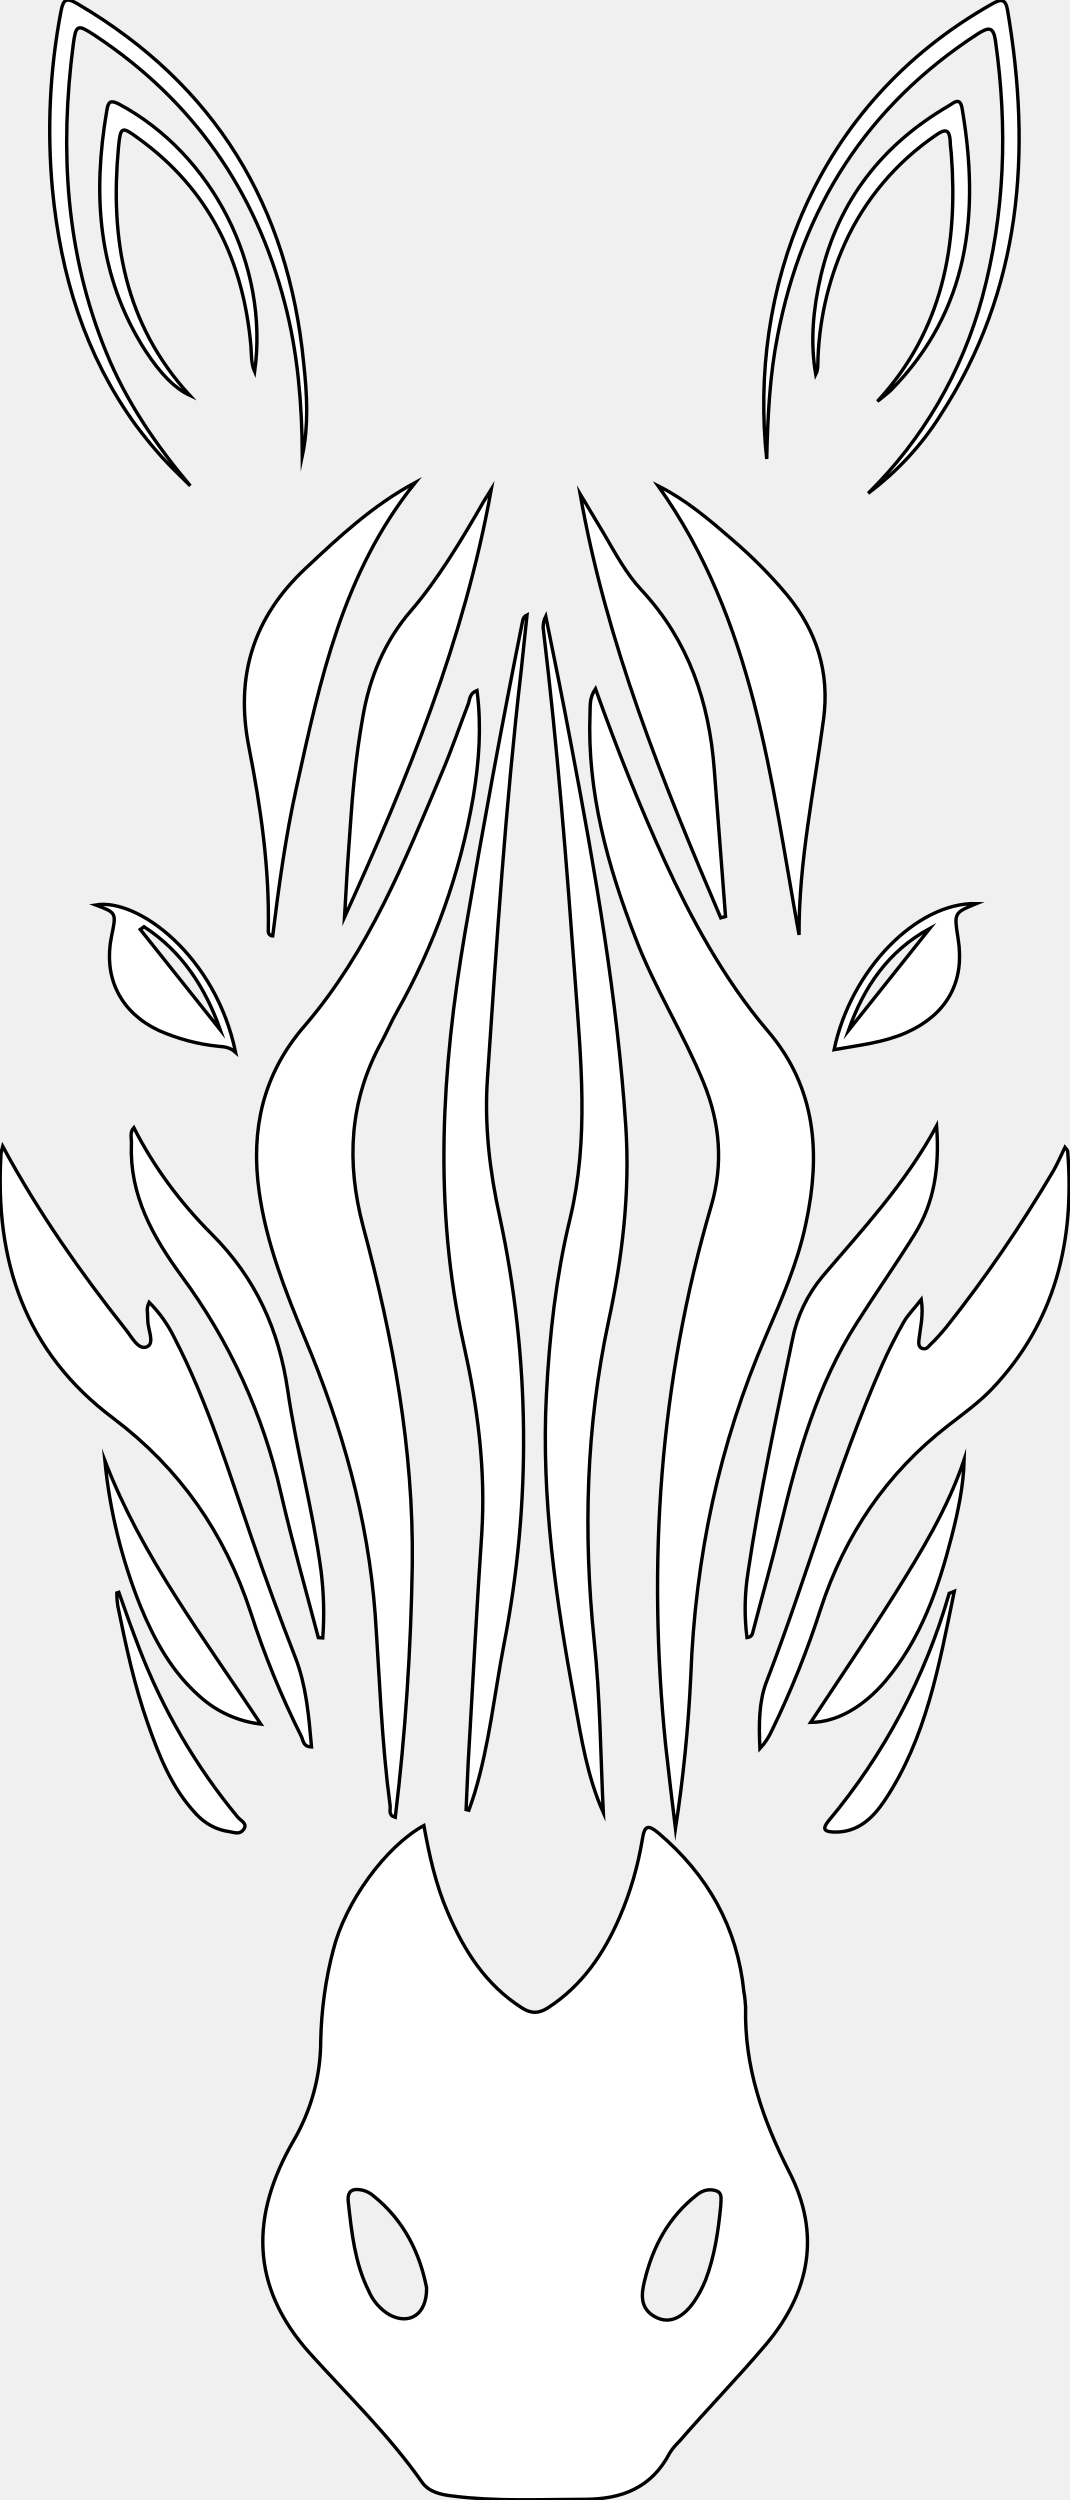
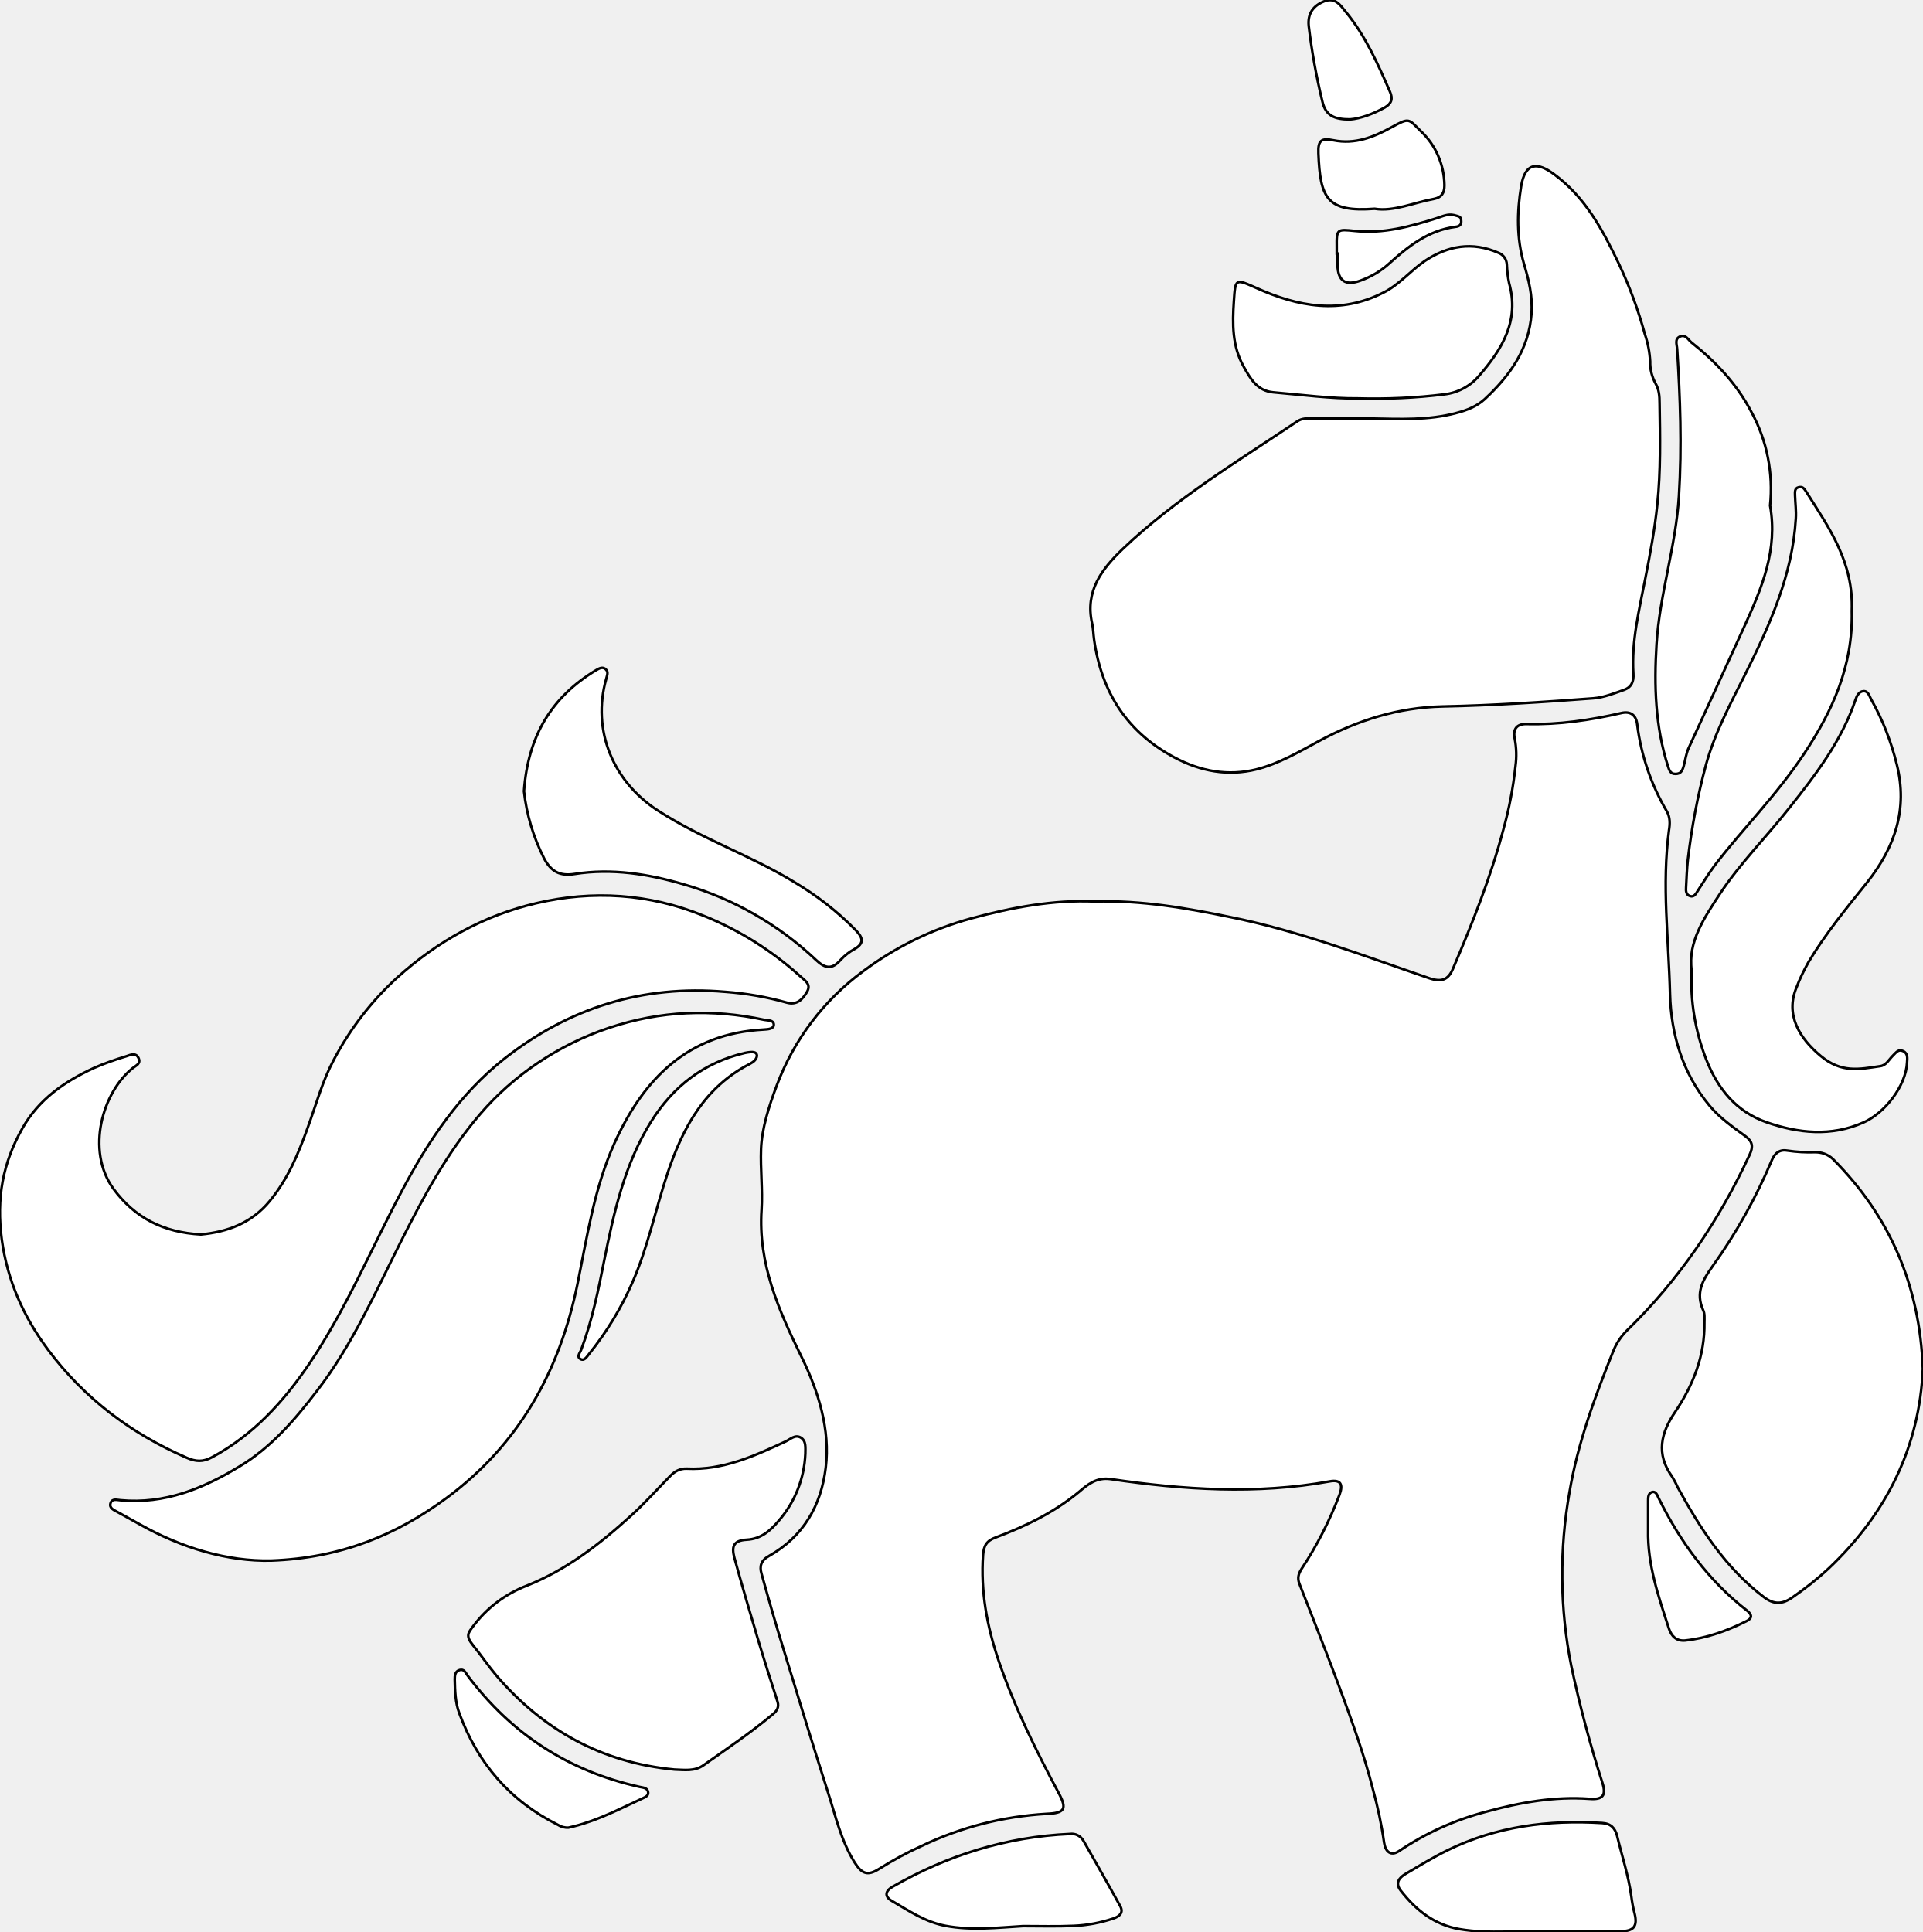
- <svg xmlns="http://www.w3.org/2000/svg" version="1.1" baseProfile="tiny" id="图层_1" x="0px" y="0px" viewBox="0 0 314.1 734.3" xml:space="preserve">
+ <svg xmlns="http://www.w3.org/2000/svg" version="1.1" baseProfile="tiny" id="图层_1" x="0px" y="0px" viewBox="0 0 755.2 758.9" xml:space="preserve">
  <g>
-     <path id="X00B7FFM2Gra3Co12_6_" fill="#FFFFFF" stroke="#000000" stroke-miterlimit="10" d="M124.5,536.2c1.6,8.8,3.5,17.4,7,25.5   c4.8,11.2,11.1,21.2,21.7,28c2.8,1.8,5,1.8,7.8,0c10-6.5,16.4-15.9,21-26.6c3.2-7.4,5.4-15.1,6.7-23c0.6-4,1.7-4.2,4.7-1.7   c14.5,12.3,23.2,27.7,25.1,46.7c0.3,1.5,0.4,3,0.5,4.5c-0.4,17.4,5,33,12.9,48.5c9.1,17.8,6.2,35-7,50.6   c-8.2,9.7-17,18.7-25.3,28.3c-1.1,1.1-2.1,2.2-2.9,3.5c-5.3,10.2-14,13.6-25.1,13.6c-13,0-26,0.7-38.9-1c-3.4-0.4-6.8-1.2-8.8-4.1   c-9.6-13.7-21.6-25.3-32.8-37.7c-17.9-19.9-17.4-40.8-4.9-62.5c5.2-8.9,8-19.1,8-29.4c0.2-9,1.4-18,3.7-26.7   C101.4,558.7,113.3,542.3,124.5,536.2z M125.3,672c-1.9-9.9-6.5-19.8-15.7-27.1c-0.9-0.8-2-1.3-3.1-1.6c-2.8-0.6-4.6,0-4.2,3.5   c1,9,1.9,17.9,6,26.1c1.2,2.9,3.4,5.4,6.1,7C120.2,683,125.4,679.9,125.3,672L125.3,672z M211.7,647.9c0-1.9,0.6-3.7-1.3-4.4   s-4-0.2-5.6,1.1c-8.4,6.5-13.1,15.3-15.5,25.4c-1,4-1.3,8.1,3.1,10.5s8.4,0,11.5-4.5c1.3-1.9,2.4-4,3.3-6.2   C210,662.5,211,654.9,211.7,647.9L211.7,647.9z" />
-     <path id="X66FF00M1Gra7Co17_3_" fill="#FFFFFF" stroke="#000000" stroke-miterlimit="10" d="M174.9,202.3   c6.3,17.6,12.9,34.3,20.4,50.7s17.4,34.8,30.2,49.8c14.3,16.7,15.6,36.2,11.2,56.6c-2.4,11.5-7.1,22.2-11.7,32.9   c-13.8,31.9-20.8,65.2-22.1,99.9c-0.7,15-2.2,30-4.5,44.9c-1-8.2-2-16.4-2.9-24.6c-5.4-53.6-1.8-106.5,13.4-158.3   c3.6-12.3,2.6-24.3-2.2-36.1c-5.9-14.5-14.4-27.8-20-42.5c-8.2-21.2-14.3-43-13.4-66.1C173.4,207.2,173.1,205,174.9,202.3z" />
-     <path id="X66FF00M1Gra7Co17_2_" fill="#FFFFFF" stroke="#000000" stroke-miterlimit="10" d="M140.1,202.8c1.4,10.7,0.6,21-1.1,31.3   c-3.8,22.2-11.4,43.6-22.5,63.2c-1.6,2.8-2.8,5.7-4.3,8.5c-9.6,17.4-10.6,35.5-5.5,54.6c8.7,32.4,14.8,65.3,14.4,99.1   c-0.4,24.8-2,49.6-5,74.3c-2.1-0.6-1.4-2.2-1.5-3.3c-2.5-18.7-3.1-37.5-4.4-56.3c-2.1-28.2-9.7-55-20.6-81   c-5.8-14-11.4-28.1-13.5-43.3c-2.5-18.1,1.1-34.4,13.3-48.5c18.9-22,29.5-48.5,40.5-74.7c2.8-6.6,5.1-13.4,7.7-20.1   C138,205.4,137.9,203.7,140.1,202.8z" />
-     <path id="X038203M2Gra1Co14_3_" fill="#FFFFFF" stroke="#000000" stroke-miterlimit="10" d="M136.9,531.5   c0.3-6.2,0.5-12.5,0.9-18.7c1.2-20.8,2.3-41.6,3.7-62.3c1.2-18.8-1.2-37.4-5.3-55.6c-9-40.5-6.5-80.7,0.4-121.1   c5.2-30.5,10.8-61,16.9-91.4c0.1-0.8,0.6-1.5,1.3-1.8c-0.6,5.4-1.1,10.8-1.7,16.2c-4.6,39.7-7.2,79.6-9.9,119.5   c-1,13.9,0.6,27.6,3.6,41.2c8.9,41.4,9.3,84.1,1.2,125.6c-2.8,14.6-4.3,29.3-8.6,43.6c-0.5,1.7-1.1,3.3-1.7,5L136.9,531.5z" />
-     <path id="X038203M2Gra1Co14_2_" fill="#FFFFFF" stroke="#000000" stroke-miterlimit="10" d="M177.2,532.4   c-4.7-10.6-6.4-21.6-8.4-32.6c-5.5-29.9-9.9-59.8-8.3-90.3c0.9-17.3,2.8-34.5,6.9-51.4c5.7-23.5,3.2-47,1.5-70.6   c-2.5-34.2-5.2-68.4-9.3-102.5c-0.2-1.4,0.1-2.8,0.7-4c2.6,12.8,5.2,25.6,7.6,38.5c7,36.8,13.4,73.7,15.9,111.2   c1.3,19.5-1,38.7-5.1,57.6c-6.6,31-7.4,62-4.2,93.4C176.3,498.5,176.4,515.5,177.2,532.4z" />
-     <path id="X66FF00M1Gra7Co17_1_" fill="#FFFFFF" stroke="#000000" stroke-miterlimit="10" d="M270.6,381.7c0.7,4.8-0.3,8.3-0.7,11.9   c-0.1,1-0.1,2.2,1.1,2.5s1.6-0.5,2.1-1c1.7-1.6,3.2-3.3,4.7-5.1c11.6-14.6,22.1-30,31.6-46.1c1.2-2.1,2.2-4.4,3.4-6.9   c0.4,0.5,0.8,0.9,0.8,1.2c2.1,26.2-3.6,50-22.1,69.6c-3.9,4.1-8.5,7.4-13,10.9c-18.1,14-30.3,32.1-37.4,53.7   c-3.9,12.2-8.7,24.2-14.3,35.7c-0.9,2-2.1,3.9-3.6,5.5c-0.3-6.8-0.4-13.7,2-19.8c11.9-30.8,20.6-62.7,33.9-92.9   c1.9-4.3,4-8.4,6.3-12.5C266.7,386.1,268.5,384.4,270.6,381.7z" />
-     <path id="X66FF00M1Gra7Co17" fill="#FFFFFF" stroke="#000000" stroke-miterlimit="10" d="M0.8,336.7c10.6,19.6,22.9,37.1,36.2,53.9   c1.7,2.1,3.6,6,6.1,5s0.3-5.1,0.3-7.8s-0.5-3.3,0.4-5.3c3,3,5.5,6.5,7.4,10.4C61,411.8,67.1,432,74,452c4,11.6,8.2,23.2,12.7,34.7   c3.3,8.5,4,17.4,4.8,26.4c-2.5,0-2.4-1.9-3-3.1c-5.9-11.8-10.9-24-14.9-36.5c-7.6-23.2-20.8-42.2-40.3-56.9   c-26-19.5-34.9-46.3-33-77.7C0.4,338.2,0.6,337.4,0.8,336.7z" />
-     <path id="X66FF00M2Gra4Co13_1_" fill="#FFFFFF" stroke="#000000" stroke-miterlimit="10" d="M122,141.7   c-21.4,26.6-28,58.2-34.9,89.5c-3.2,14.4-5.2,29-7,43.7c-0.7,0-1.3-0.6-1.3-1.3c0-0.1,0-0.1,0-0.2c0.4-18.3-2.2-36.2-5.7-54   c-4.1-20.8,1.3-38.1,16.7-52.5C99.6,157.7,109.4,148.5,122,141.7z" />
-     <path id="X66FF00M2Gra4Co13" fill="#FFFFFF" stroke="#000000" stroke-miterlimit="10" d="M193.3,142.7c8.2,4.1,15.1,10,21.9,15.9   c5.8,5,11.2,10.4,16.1,16.3c8.7,10.6,12.4,22.8,10.6,36.3c-2.8,21.1-7.3,42-7.2,63.4C226.4,229,221.5,182.3,193.3,142.7z" />
-     <path id="X05E8E2M2Color11_1_" fill="#FFFFFF" stroke="#000000" stroke-miterlimit="10" d="M211.7,269.6   c-17.2-40.3-33.6-80.8-41.3-124.5l7,11.7c3.4,5.8,6.5,11.7,11.1,16.6c13.8,14.9,19.8,32.8,21.3,52.7c1.1,14.4,2.2,28.8,3.3,43.1   L211.7,269.6z" />
-     <path id="X05E8E2M2Color11" fill="#FFFFFF" stroke="#000000" stroke-miterlimit="10" d="M144.3,143.7   c-7.9,44.2-24.7,85.2-43.1,125.7c0.4-6.6,0.7-13.2,1.2-19.8s0.9-13.6,1.6-20.4s1.5-12.6,2.6-18.8c2-11.5,6.4-22.1,14.1-31   s14.9-20.8,21.3-32L144.3,143.7z" />
-     <path id="X66CCFFM1Gra7Co16_1_" fill="#FFFFFF" stroke="#000000" stroke-miterlimit="10" d="M88.8,133.9c-0.1-15.2-1.3-30.3-5.2-45   C75,55.7,56.6,29.5,28,10.5c-5.3-3.5-5.7-3.4-6.5,2.7c-4,30.9-2.2,61.2,9.7,90.3c5.9,14.5,14.6,27.2,24.7,39.2   c-2.8-2.8-5.7-5.5-8.4-8.5s-5.2-6.1-7.6-9.3c-15-20.7-22.1-44.2-24.5-69.3c-1.6-17.4-0.8-35,2.5-52.2c0.7-3.8,1.7-4.2,5-2.2   C63.3,25,84.7,60.5,89.2,106.7C90.2,115.8,90.7,124.9,88.8,133.9z" />
-     <path id="X66CCFFM1Gra7Co16" fill="#FFFFFF" stroke="#000000" stroke-miterlimit="10" d="M255,144.9c16.1-15.9,27.6-35.7,33.5-57.5   c6.7-24.8,7.5-49.9,3.9-75.3c-0.6-4.5-2.1-4.1-5.3-2.1c-32.4,21.1-51.4,50.9-58.7,88.6c-2.3,11.6-2.9,23.4-3.2,36.2   C219.9,86.1,238.4,31,291.5,1.1c2.5-1.4,3.8-1.5,4.4,1.7c7.2,42,4.2,82.4-19.7,119.2C270.6,130.9,263.4,138.6,255,144.9z" />
-     <path id="X002C72M2Gra8Co11_1_" fill="#FFFFFF" stroke="#000000" stroke-miterlimit="10" d="M286.8,265.4   c-6.6,2.7-6.6,2.7-5.4,10.2c2.1,12.8-3.3,22.4-15.2,27.7c-6.8,3-14,3.7-21.2,5C249.9,284.8,269.3,265,286.8,265.4z M273.1,272.7   c-12.2,6.6-19.4,17.2-23.9,30L273.1,272.7z" />
-     <path id="X002C72M2Gra8Co11" fill="#FFFFFF" stroke="#000000" stroke-miterlimit="10" d="M69.2,309.1c-1.9-1.7-3.6-1.6-5.2-1.8   c-6-0.6-11.8-2.2-17.3-4.6c-11.3-5.3-16.5-15.6-13.9-27.9c1.4-6.7,1.4-6.7-4.7-9C40.6,263.7,63.4,280.9,69.2,309.1z M64.7,302.5   c-4.4-12.5-11.3-23.1-22.4-30.3l-1.1,0.8L64.7,302.5z" />
-     <path id="X038203M2Gra1Co14_1_" fill="#FFFFFF" stroke="#000000" stroke-miterlimit="10" d="M257.7,117.9   C276.9,97.1,281.5,72,279.4,45c-0.1-1.2-0.3-2.3-0.3-3.5c-0.2-3.5-1.4-3.8-4.2-1.8c-11.6,7.9-20.9,18.9-26.7,31.7   c-5.1,11.3-7.8,23.5-8,35.9c0,0.9-0.2,1.9-0.6,2.7c-1.7-9.8-0.7-19.5,1.5-29c5.2-22.2,18.1-38.6,37.7-50c1.5-0.9,3.2-2.6,3.8,0.9   c5.2,30.6,2.2,59.2-20.9,82.7C260.4,115.8,259,116.8,257.7,117.9z" />
-     <path id="X038203M2Gra1Co14" fill="#FFFFFF" stroke="#000000" stroke-miterlimit="10" d="M74.8,109.2c-1.1-2.5-0.9-5-1.1-7.5   c-2.2-25.2-12.3-46.1-33.1-61.1c-4.9-3.6-5.2-3.5-5.8,2.7c-2.5,26.8,1.7,51.8,20.9,72.8c-4.3-2-8.5-6.2-13-13.1   c-14-21.9-15.6-45.8-11.3-70.7c0.4-2.5,1.1-3,3.6-1.7C62.4,45.3,79.1,78,74.8,109.2z" />
-     <path id="X00B7FFM2Gra3Co12_5_" fill="#FFFFFF" stroke="#000000" stroke-miterlimit="10" d="M93.5,481c-3.7-14.1-7.7-28.2-11-42.5   c-5.2-23-15.1-44.6-29.1-63.6C44.9,363.3,38,351,38.6,336c0.1-1.6-0.6-3.3,0.7-4.8c5.9,11.6,13.7,22.1,22.9,31.3   c12.9,12.9,19.7,28,22.3,45.8s7.4,35.2,9.8,53.1c0.8,6.5,1,13.1,0.5,19.7L93.5,481z" />
-     <path id="X00B7FFM2Gra3Co12_4_" fill="#FFFFFF" stroke="#000000" stroke-miterlimit="10" d="M219.4,481c-0.8-6.3-0.7-12.8,0.3-19.1   c3.4-22.9,8.3-45.5,13-68.2c1.3-6.9,4.4-13.4,8.9-18.8c11.7-13.8,24.1-26.9,33.5-44.2c0.9,12.3-0.7,22.6-6.5,31.9   s-11.4,17.2-16.9,25.9c-11.7,18.3-17.4,38.8-22.4,59.6c-2.5,10.5-5.5,20.9-8.2,31.4C220.9,480.1,220.8,480.8,219.4,481z" />
-     <path id="X00B7FFM2Gra3Co12_3_" fill="#FFFFFF" stroke="#000000" stroke-miterlimit="10" d="M30.8,429   c10.8,28.1,28.9,51.8,45.8,77.4c-6.7-0.8-12.9-3.6-17.9-8.1c-8.2-7.2-13.3-16.5-17.4-26.4C35.8,458.2,32.2,443.7,30.8,429z" />
-     <path id="X00B7FFM2Gra3Co12_2_" fill="#FFFFFF" stroke="#000000" stroke-miterlimit="10" d="M238.1,505.9   c8.3-12.6,16.7-24.9,24.6-37.5c7.9-12.6,15.7-25.4,20.5-39.7c-0.2,7.8-1.8,15.3-3.7,22.7c-3.9,15.2-9,30-19.4,42.3   C253.5,501.5,245.6,505.9,238.1,505.9z" />
-     <path id="X00B7FFM2Gra3Co12_1_" fill="#FFFFFF" stroke="#000000" stroke-miterlimit="10" d="M34.9,467.7c1.9,5.4,3.8,10.8,5.9,16.2   c6.9,18.1,16.7,34.9,29,49.8c0.8,1,3,1.9,1.8,3.6s-2.8,0.9-4.2,0.7c-3.8-0.5-7.3-2.4-9.9-5.3c-7-7.5-10.7-16.8-14-26.2   c-4-11.3-6.5-23-8.9-34.8c-0.2-1.3-0.3-2.5-0.3-3.8L34.9,467.7z" />
-     <path id="X00B7FFM2Gra3Co12" fill="#FFFFFF" stroke="#000000" stroke-miterlimit="10" d="M280.3,467.4   c-4.5,21.8-8.2,43.1-20.5,61.5c-3.5,5.2-8,9.5-15,9.2c-2.6-0.1-3.4-0.8-1.5-3.2c16.4-19.6,28.5-42.4,35.5-66.9L280.3,467.4z" />
+     <path id="X2AFFA9M1Gra8OT1_1_" fill="#FFFFFF" stroke="#000000" stroke-miterlimit="10" d="M429.9,354.1   c18.6-0.5,36.1,2.6,53.6,6.2c26.7,5.4,52,15.1,77.7,23.9c4.9,1.7,7.6,0.8,9.5-3.8c7.6-17.8,14.7-35.6,19.7-54.4   c2.3-8.2,3.9-16.6,4.8-25c0.5-3.6,0.4-7.3-0.3-10.9c-0.8-3.8,0.9-5.8,4.7-5.7c12.6,0.3,24.9-1.5,37.1-4.3c3.8-0.9,5.9,0.9,6.3,4.4   c1.5,12.1,5.5,23.8,11.7,34.3c1.3,2.3,1.2,4.9,0.8,7.3c-2.9,21.5-0.1,42.9,0.4,64.4c0.4,15.9,5,31.2,15.6,43.9   c4,4.8,9.1,8.3,14,11.9c2.9,2.1,3.1,4.2,1.7,7.2c-12,25.9-27.7,49.2-48.3,69.2c-2.4,2.4-4.2,5.2-5.4,8.3   c-7.2,17.9-13.9,36.1-17.1,55.2c-4,22.5-3.8,45.6,0.7,68.1c3.3,15.6,7.4,31,12.3,46.2c1.5,4.8,0,6.5-5.1,6.1   c-13.8-1-27.2,1.4-40.4,5c-12.3,3.2-23.9,8.4-34.4,15.5c-3.3,2.2-5.4,0.2-5.9-3.3c-1-7.1-2.5-14.1-4.4-21   c-3.4-13.4-8.1-26.4-12.9-39.4c-4.8-13-10.6-27.6-16-41.4c-0.8-2.2-0.3-3.8,0.8-5.6c6.1-9.2,11.1-19,15-29.3c1.5-4.1,0.4-6-3.9-5.2   c-28.7,5.2-57.4,3.3-86-0.9c-5.5-0.8-9,2.1-12.4,5c-9.8,8.1-21,13.5-32.7,17.9c-3.6,1.3-4.7,3.2-5,6.8c-1,14.4,1.5,28,6.1,41.6   c6.2,18.2,14.7,35.3,23.7,52.2c3.3,6.2,2.2,7.7-4.9,8c-17,1-33.6,5.2-49,12.6c-5.8,2.6-11.3,5.6-16.7,9c-4.6,2.9-6.8,2-9.7-2.6   c-5.3-8.5-7.4-18.1-10.4-27.4c-5.9-18.5-11.6-37.1-17.3-55.7c-3.1-10-6-20.1-8.8-30.2c-0.9-3-0.2-5.3,2.9-7   c13.5-7.6,20.5-19.8,22.3-34.7s-2.8-29.9-9.6-43.7c-8.9-18.2-17-36.5-15.6-57.6c0.5-7.9-0.5-15.9-0.2-23.9s3.1-16.8,6.2-25   c6.7-17.9,18.5-33.5,33.9-44.8c12.7-9.5,27-16.5,42.3-20.7C397.5,356.4,413.8,353.4,429.9,354.1z" />
+     <path id="X9933FFM1Gra7Co12" fill="#FFFFFF" stroke="#000000" stroke-miterlimit="10" d="M538.4,164.4c11.3,0.2,22.6,0.8,33.7-2.2   c4.2-1.1,7.9-2.6,11-5.4c9.9-9.2,17.4-19.6,18.4-33.7c0.5-6.8-1.1-13.2-3-19.6c-2.9-10-2.7-20.3-1.1-30.2s6.7-9.5,12.9-4.9   c12.3,9,19.2,22,25.5,35.2c4.2,8.9,7.6,18.1,10.2,27.6c1.2,3.5,1.9,7.1,2.1,10.8c-0.1,3,0.7,6,2.1,8.6c1.4,2.4,1.6,5,1.6,7.7   c0.2,13.3,0.5,26.7-0.9,39.9c-1,9.7-2.8,19.4-4.7,29c-2.4,12.4-5.5,24.7-4.7,37.5c0.2,3.1-0.8,5.3-3.7,6.3s-7.8,3-12,3.3   c-19.8,1.5-39.5,2.8-59.3,3.2c-17.3,0.4-33.3,5.4-48.5,13.6c-7.9,4.3-15.8,8.9-24.5,11.1c-11.2,2.8-22,0.8-32.3-4.7   c-18.7-10-28.6-25.7-31.5-46.3c-0.3-2.1-0.3-4.3-0.8-6.4c-2.8-12.6,3.8-21.3,12.2-29.3c20.6-19.6,44.9-34.2,68.4-50   c1.8-1.2,3.8-1.2,5.8-1.1H538.4z" />
+     <path id="XC54091M1Gra5OT9" fill="#FFFFFF" stroke="#000000" stroke-miterlimit="10" d="M78.9,484.9c10.4-1,19.9-4.4,27.1-13.2   s11.1-18.4,14.8-28.6c3.7-10.2,5.8-18.4,10.4-27c6.4-12.1,14.8-23,24.9-32.2c15.8-14.2,33.9-24.3,54.5-29.1   c22.2-5.2,44.4-3.8,65.7,4.9c13.9,5.6,26.7,13.6,37.9,23.7c1.8,1.7,4.5,3.1,2.8,6.1s-4,5.5-8.1,4.3c-7.8-2.2-15.9-3.6-24-4.2   c-32.6-2.8-61.5,6.3-87,26.4c-17.4,13.8-29.5,31.9-39.8,51.3c-12.1,22.7-22,46.7-36.5,68.2c-10.2,15.1-22.2,28.3-38.5,37   c-3.4,1.8-6.2,1.7-9.8,0.1c-21.9-9.5-40.3-23.4-54.5-42.5c-9.5-12.8-15.9-27-18.1-43.2s0.4-30.1,8.1-43.7   c6.4-11.4,16.6-18.4,28.1-23.7c4.1-1.8,8.4-3.3,12.7-4.6c1.7-0.6,3.8-1.5,4.8,0.7s-0.9,2.9-2.2,3.9c-11.9,9.4-18.6,32.3-7.7,47.4   C53,478.5,64.3,484.1,78.9,484.9z" />
+     <path id="XFF4E00M1Gra2OT19" fill="#FFFFFF" stroke="#000000" stroke-miterlimit="10" d="M106.5,613c-17.1,0.4-35.1-4.9-51.9-14.4   l-8.3-4.6c-1.4-0.8-3.5-1.5-2.9-3.5s2.5-1.3,4-1.2c17.3,1.6,32.4-4.6,46.7-13.3c12.5-7.5,21.8-18.4,30.5-29.8   c13.7-17.8,22.7-38.3,32.7-58.2c8.9-17.7,18.2-35.1,31.2-50.3s30.7-27.3,50.8-34s40.4-7.5,60.9-3.1c1.4,0.3,3.6,0,3.7,1.8   s-2.3,1.9-3.8,2c-29.8,1.5-47.3,19.2-58.8,44.7c-7.9,17.6-10.7,36.6-14.5,55.3c-7,34.2-22.9,62.9-51.4,84   C155.6,603,133.8,612,106.5,613z" />
+     <path id="X2AFFA9M1Gra7OT1" fill="#FFFFFF" stroke="#000000" stroke-miterlimit="10" d="M755.2,537.7   c-1.3,30.5-14.1,56.7-36.9,78.3c-4.5,4.2-9.3,8-14.4,11.5c-4,2.8-7.3,2.8-11.2-0.2c-15.1-11.5-25-27-33.9-43.3   c-0.6-1.4-1.3-2.7-2.1-4c-6.4-8.9-4.4-17.2,1.3-25.5c7.1-10.6,11.6-22.1,11.4-35c0-1.7,0.2-3.5-0.5-4.9c-3-6.7-0.3-11.6,3.7-17.2   c9.3-13,17.1-27,23.3-41.7c1.2-2.9,3.2-4.3,6.3-3.7c3.4,0.5,6.9,0.7,10.4,0.6c2.7-0.1,5.3,0.8,7.3,2.7   C742.2,477.7,754,504.8,755.2,537.7z" />
+     <path id="X2AFFA9M1Gra8OT1" fill="#FFFFFF" stroke="#000000" stroke-miterlimit="10" d="M264.9,695.1c-28.4-2.7-51.5-15.4-70-37   c-3.2-3.8-6-8-9.1-11.8s-1.9-4.9,0.1-7.6c5.3-7.1,12.6-12.6,20.9-15.8c15.8-6.3,28.8-16.4,41.2-27.7c5.3-4.8,10.1-10.2,15.1-15.3   c1.8-1.9,3.9-3.1,6.6-3c14.2,0.7,26.6-5,38.9-10.7c1.9-0.9,3.7-2.8,5.9-1.5s1.8,4,1.8,6.3c-0.4,9.7-4.1,19.1-10.5,26.4   c-3.3,3.9-6.9,7.1-12.5,7.4c-5.6,0.3-5.9,3-4.9,7c2.9,10.6,6,21.1,9.1,31.5c2.5,8.4,5.2,16.8,7.9,25.2c0.6,2-0.2,3.5-1.8,4.8   c-8.7,7.3-18.1,13.6-27.3,20.1C272.8,695.9,268.8,695.2,264.9,695.1z" />
+     <path id="XFFCC00M1Color2" fill="#FFFFFF" stroke="#000000" stroke-miterlimit="10" d="M664.4,381.3c-1.6-11.2,4.9-20.7,11.1-30.2   c8-12.1,18.3-22.4,27.3-33.8c10.4-13.1,20.5-26.3,25.9-42.3c0.5-1.5,1.3-3.4,3.2-3.5s2.3,2,3.1,3.4c4.5,8,7.8,16.6,10,25.5   c4.3,17.4-0.7,32.3-11.6,46.1c-8.1,10.1-16.4,20.2-23.1,31.4c-1.8,3.2-3.4,6.5-4.7,9.9c-4.6,10.9,1.3,20.2,9.5,27s15.1,5.2,23.3,4   c2.4-0.3,3.4-2.5,4.9-4s2.3-2.8,4.2-1.9s1.6,2.8,1.5,4.4c-0.4,9.2-8.7,19.9-17.1,23.6c-12.8,5.7-25.7,4.2-37.9,0   s-19.4-13.3-23.9-24.8C665.8,405,663.8,393.2,664.4,381.3z" />
+     <path id="X960570M1Gra1OT21" fill="#FFFFFF" stroke="#000000" stroke-miterlimit="10" d="M695.2,198.6c3.1,17.3-3.2,32.2-9.9,47   c-6.7,14.8-14.8,32.3-22.2,48.5c-0.9,2.1-1.2,4.5-1.8,6.7S660,304,658,304s-2.4-1.5-2.9-3c-5-15.6-5.5-31.6-4.5-47.9   c1.2-19.7,7.6-38.4,8.8-58.2s0.5-38.6-0.7-57.8c-0.1-1.8-1.1-3.9,1.1-4.9s3.2,1.2,4.5,2.3c9.6,7.6,17.9,16.4,23.6,27.4   C694,173.1,696.5,185.9,695.2,198.6z" />
+     <path id="X6666FFM1Gra6Co13" fill="#FFFFFF" stroke="#000000" stroke-miterlimit="10" d="M533.3,156.5c-10.5,0.1-21.9-1.4-33.3-2.4   c-6.2-0.6-8.9-5.3-11.5-10c-4.6-8.1-4.5-16.9-3.9-25.8s0.5-8.9,8.8-5.2c16.4,7.4,33,10.5,50,1.8c6.2-3.1,10.6-8.6,16.2-12.4   c9-6,18.6-7.7,28.9-3.2c1.9,0.7,3.2,2.5,3.3,4.5c0.1,2.5,0.4,5,0.9,7.4c4.1,14.7-2.6,25.8-11.7,36.3c-3.4,4.1-8.4,6.8-13.7,7.4   C556,156.3,544.7,156.8,533.3,156.5z" />
+     <path id="XA8FF00M1Gra2OT22" fill="#FFFFFF" stroke="#000000" stroke-miterlimit="10" d="M205.8,310.8   c1.5-21.5,10.8-37.1,28.4-47.6c1.2-0.7,2.5-1.4,3.7-0.3s0.5,2.4,0.2,3.7c-5.8,20.4,2.8,40.5,20.3,51.8s36.2,17.5,53.4,28   c8.9,5.3,17.1,11.6,24.3,19c2.8,2.9,3.5,5.1-0.5,7.4c-2.1,1.1-3.9,2.6-5.5,4.3c-3.4,3.9-6.1,3.3-9.6,0   c-14.7-13.9-32.5-24.1-51.9-29.7c-13.9-4.1-28.3-6.4-42.9-4.1c-5.7,0.9-9.2-0.8-12-6.1C209.5,328.9,206.8,320,205.8,310.8z" />
+     <path id="XFFC200M1Gra2OT2" fill="#FFFFFF" stroke="#000000" stroke-miterlimit="10" d="M727.3,240c0.5,21.8-7.7,39.4-18.7,56   s-23.8,29.1-35.2,44c-2.4,3.2-4.4,6.6-6.6,9.9c-0.7,1.1-1.4,2.6-3,2.1s-1.7-2-1.6-3.3c0.2-3.7,0.3-7.3,0.7-11   c1.5-12.6,3.8-25,7.1-37.2c3.4-12.5,9.6-24,15.4-35.6c9.7-19.4,18.6-39.1,19.9-61.2c0.2-3-0.2-6-0.3-9c0-1.3-0.3-2.9,1.4-3.3   s2.2,0.6,2.9,1.6C718.5,207.6,728,220.7,727.3,240z" />
+     <path id="X0399FFM1Gra1OT10_2_" fill="#FFFFFF" stroke="#000000" stroke-miterlimit="10" d="M610.1,758.6   c-13.2-0.4-25,1.2-36.8-0.8c-10-1.7-17.2-7.5-23.2-15.2c-2.3-3-0.5-5.1,1.9-6.5c5.4-3.2,10.8-6.5,16.5-9.3   c19.2-9.4,39.6-12,60.7-10.7c3.5,0.2,5.1,2,5.9,5c1.9,7.9,4.5,15.7,5.6,23.8c0.3,2.3,0.7,4.6,1.3,6.8c1.2,4.9-0.3,6.9-5.4,6.9   H610.1z" />
+     <path id="X0399FFM1Gra1OT10_1_" fill="#FFFFFF" stroke="#000000" stroke-miterlimit="10" d="M401.8,756.6   c-10.1,0.6-20.2,1.8-30.4-0.1c-8-1.5-14.4-5.9-21.1-9.8c-3-1.7-2.7-3.9,0.3-5.6c21.6-12.4,44.7-19.6,69.6-20.7   c2.2-0.3,4.3,0.8,5.4,2.8c4.8,8.5,9.7,17,14.4,25.6c1.4,2.6-0.4,4-2.7,4.8c-5.1,1.7-10.4,2.7-15.7,2.9   C415.1,756.8,408.4,756.6,401.8,756.6z" />
+     <path id="X9205D3M1Gra4OT26" fill="#FFFFFF" stroke="#000000" stroke-miterlimit="10" d="M297.3,414.7c-0.2,1.6-1.5,2.5-2.8,3.2   c-17.6,9-26.2,24.8-32.2,42.6c-4.8,14.3-7.8,29.3-13.9,43.2c-4.4,10.1-10.1,19.5-17,28.1c-0.9,1.1-1.9,3-3.5,2s0.1-2.6,0.5-4   c4.2-11.3,6.6-23,8.9-34.7c3.8-18.9,8-37.8,18.4-54.5c8.7-13.9,20.7-23.2,36.8-27C295.9,412.9,297.2,413.2,297.3,414.7z" />
+     <path id="X0399FFM1Gra1OT10" fill="#FFFFFF" stroke="#000000" stroke-miterlimit="10" d="M223.3,717.9c-1.5,0.1-3-0.3-4.2-1.1   c-18.8-9.4-31.5-24.2-38.7-43.8c-1.6-4.2-1.7-8.8-1.8-13.3c0-1.5,0.1-3.2,1.9-3.7c1.8-0.5,2.3,1,3.1,2.1   c17.1,22.9,39.6,37.6,67.6,43.8c1.3,0.3,2.9,0.3,3.3,1.8s-0.8,2.1-1.9,2.6c-8.9,4.1-17.6,8.7-27.2,11.1L223.3,717.9z" />
+     <path id="XFF9900M2Color3" fill="#FFFFFF" stroke="#000000" stroke-miterlimit="10" d="M539.9,82c-18.8,1.4-21.4-4.1-22.1-21.8   c-0.2-5,1.1-6.1,5.9-5.1c8.4,1.7,15.7-1.2,22.8-5.1s6.6-3.4,11.5,1.5c5.9,5.5,9.2,13.2,9.3,21.3c0,3-1.1,4.7-4,5.3   C555.1,79.6,547.4,83.2,539.9,82z" />
+     <path id="X0399FFM1Gra8OT10" fill="#FFFFFF" stroke="#000000" stroke-miterlimit="10" d="M647.3,601c0-3.8,0-7.6,0-11.5   c0-1.3,0-2.9,1.5-3.4s2.1,1.2,2.6,2.3c8.5,17.2,19.5,32.4,34.8,44.3c2,1.6,2,3-0.3,4.1c-7.6,3.8-15.6,6.7-24.1,7.6   c-3.3,0.3-5.3-1.6-6.3-4.6C651.4,627.2,647,614.6,647.3,601z" />
+     <path id="XFF3366M2Color4" fill="#FFFFFF" stroke="#000000" stroke-miterlimit="10" d="M530.2,46.9c-6.2,0-9.5-1.5-10.8-6.9   c-2.4-9.8-4.2-19.8-5.4-29.8c-0.5-4.9,1.8-8,6.1-9.7s6.3,1.5,8.5,4.2c7.7,9.4,12.5,20.3,17.3,31.3c1.2,2.8,0.7,4.6-2,6.2   C539.2,44.8,534.3,46.6,530.2,46.9z" />
+     <path id="XFFCC00M2Color2" fill="#FFFFFF" stroke="#000000" stroke-miterlimit="10" d="M525,99.6c0-0.8,0-1.7,0-2.5   c-0.1-7.2,0.1-7.1,7.1-6.4c11.1,1.2,21.7-1.7,32.2-5c2.2-0.7,4.3-1.8,6.8-1.2s2.7,0.8,2.8,2.4s-1.1,2.1-2.3,2.2   c-10.6,1.4-18.5,7.6-26.1,14.5c-3.2,2.9-7,5.1-11.1,6.6c-6,2.2-8.9,0.2-9.1-6.1c-0.1-1.5,0-3,0-4.5H525z" />
  </g>
</svg>
